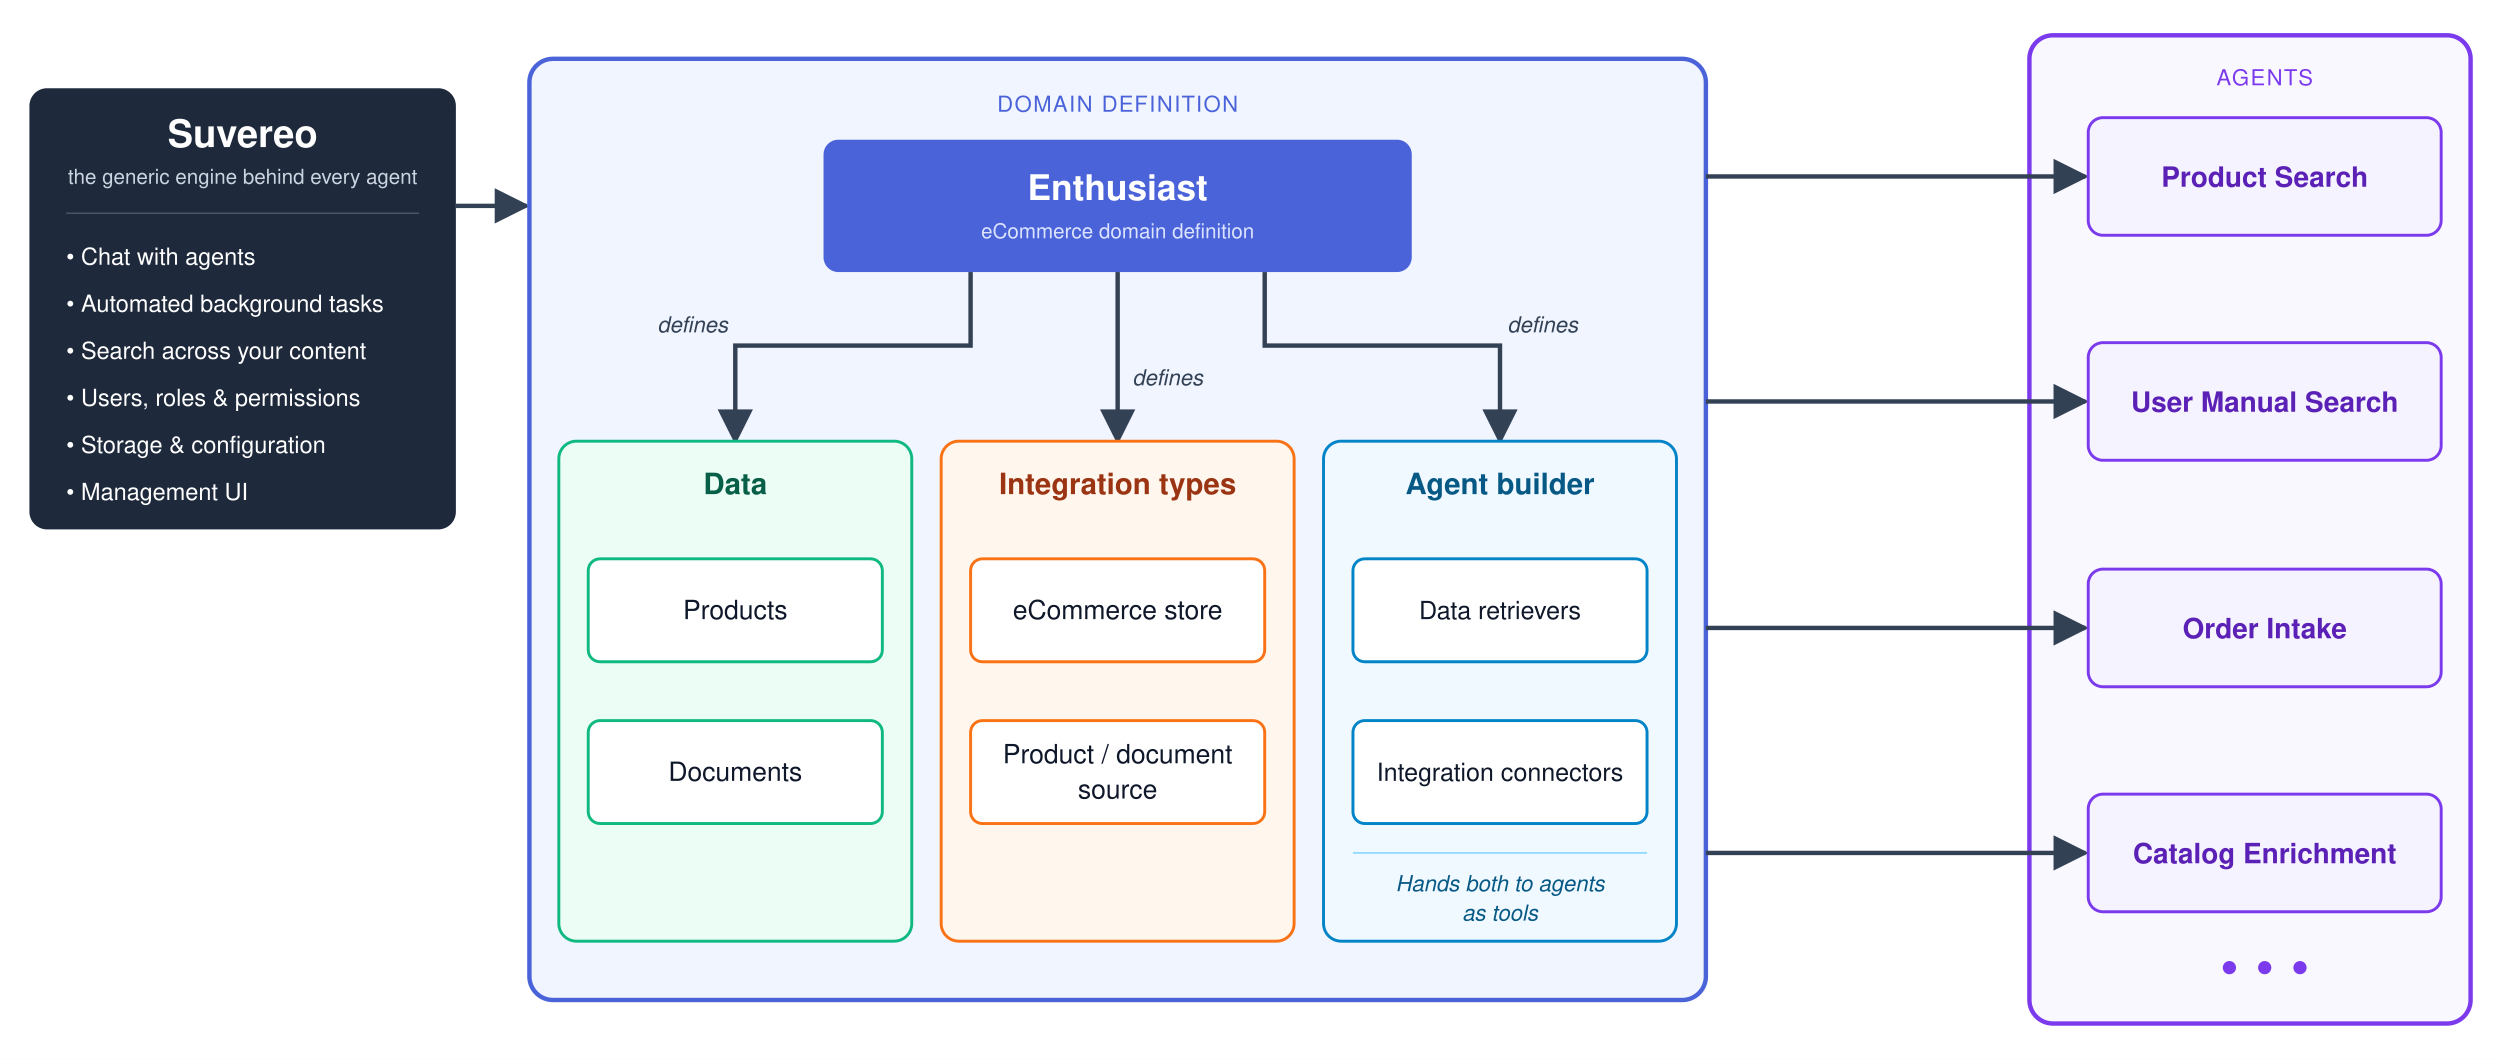
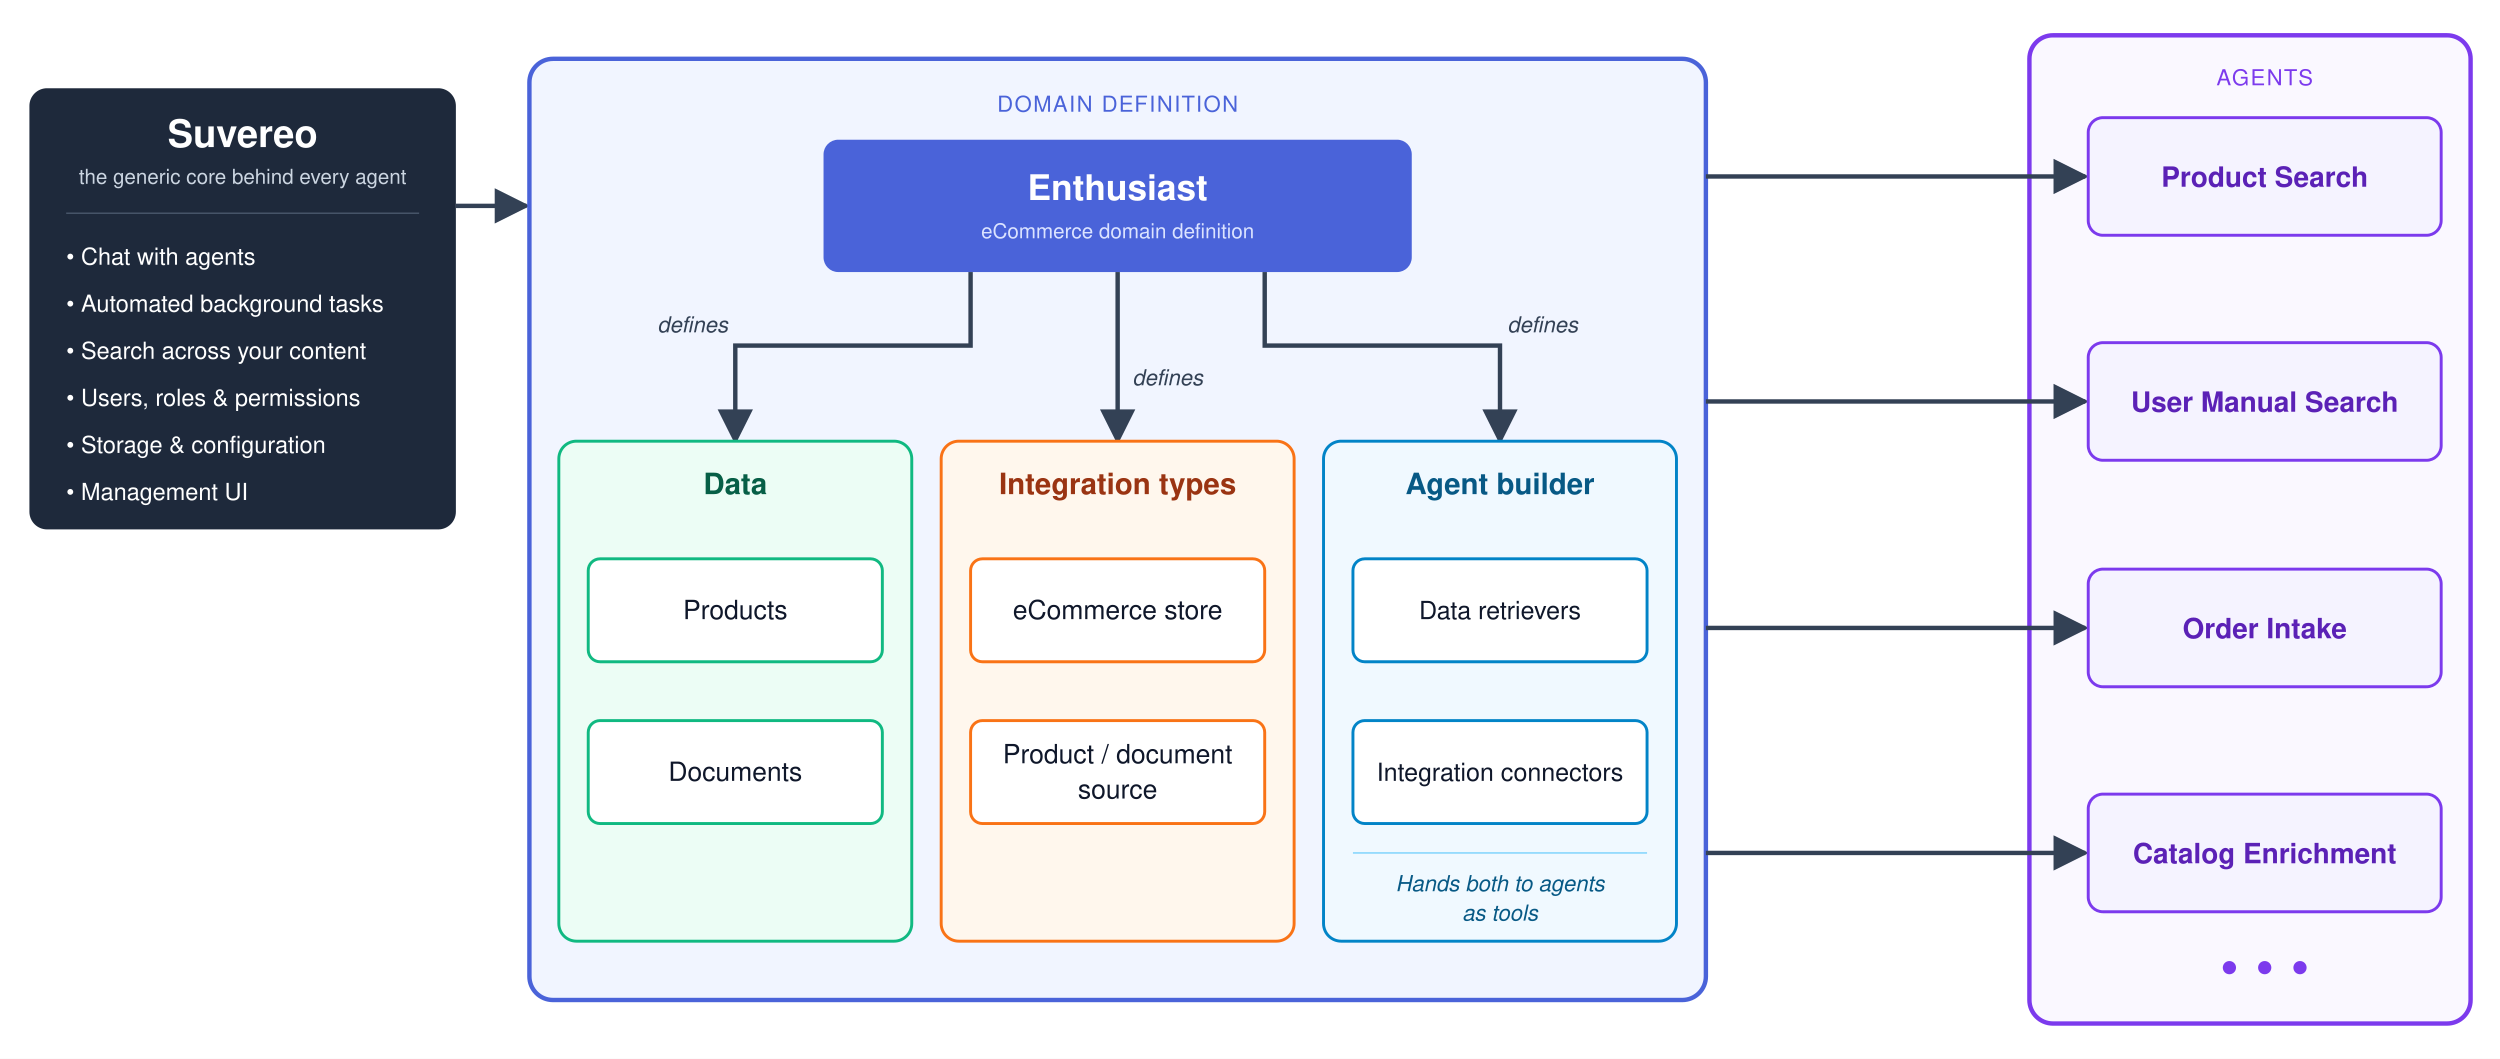
<svg xmlns="http://www.w3.org/2000/svg" width="1700" height="720" viewBox="0 0 1700 720" font-family="Helvetica, Arial, sans-serif">
  <defs>
    <marker id="arrow" viewBox="0 0 10 10" refX="9" refY="5" markerWidth="8" markerHeight="8" orient="auto-start-reverse">
      <path d="M0,0 L10,5 L0,10 z" fill="#334155" />
    </marker>
  </defs>
  <rect width="1700" height="720" fill="#ffffff" />
  <rect x="1380" y="24" width="300" height="672" rx="16" fill="#faf8ff" stroke="#7c3aed" stroke-width="3" />
  <text x="1540" y="58" text-anchor="middle" font-size="15" fill="#7c3aed" letter-spacing="1">AGENTS</text>
  <rect x="20" y="60" width="290" height="300" rx="12" fill="#1e293b" />
  <text x="165" y="100" text-anchor="middle" font-size="26" font-weight="700" fill="#fff">Suvereo</text>
-   <text x="165" y="125" text-anchor="middle" font-size="14" fill="#cbd5e1">the generic engine behind every agent</text>
+   <text x="165" y="125" text-anchor="middle" font-size="14" fill="#cbd5e1">the generic core behind every agent</text>
  <line x1="45" y1="145" x2="285" y2="145" stroke="#475569" stroke-width="1" />
  <g font-size="16" fill="#fff">
    <text x="45" y="180">• Chat with agents</text>
    <text x="45" y="212">• Automated background tasks</text>
    <text x="45" y="244">• Search across your content</text>
    <text x="45" y="276">• Users, roles &amp; permissions</text>
    <text x="45" y="308">• Storage &amp; configuration</text>
    <text x="45" y="340">• Management UI</text>
  </g>
  <line x1="310" y1="140" x2="358" y2="140" stroke="#334155" stroke-width="3" marker-end="url(#arrow)" />
  <rect x="360" y="40" width="800" height="640" rx="16" fill="#f1f5ff" stroke="#4a63d9" stroke-width="3" />
  <text x="760" y="76" text-anchor="middle" font-size="15" fill="#4a63d9" letter-spacing="1">DOMAIN DEFINITION</text>
  <rect x="560" y="95" width="400" height="90" rx="10" fill="#4a63d9" />
  <text x="760" y="136" text-anchor="middle" font-size="24" font-weight="700" fill="#fff">Enthusiast</text>
  <text x="760" y="162" text-anchor="middle" font-size="14" fill="#dbe3ff">eCommerce domain definition</text>
  <path d="M660,185 L660,235 L500,235 L500,300" fill="none" stroke="#334155" stroke-width="3" marker-end="url(#arrow)" />
  <path d="M760,185 L760,300" fill="none" stroke="#334155" stroke-width="3" marker-end="url(#arrow)" />
  <path d="M860,185 L860,235 L1020,235 L1020,300" fill="none" stroke="#334155" stroke-width="3" marker-end="url(#arrow)" />
  <g font-size="15" font-style="italic" fill="#334155">
    <text x="495" y="226" text-anchor="end">defines</text>
    <text x="770" y="262">defines</text>
    <text x="1025" y="226">defines</text>
  </g>
  <rect x="380" y="300" width="240" height="340" rx="12" fill="#ecfdf5" stroke="#10b981" stroke-width="2" />
  <text x="500" y="336" text-anchor="middle" font-size="20" font-weight="700" fill="#065f46">Data</text>
  <rect x="400" y="380" width="200" height="70" rx="8" fill="#fff" stroke="#10b981" stroke-width="2" />
  <text x="500" y="421" text-anchor="middle" font-size="18" fill="#0f172a">Products</text>
  <rect x="400" y="490" width="200" height="70" rx="8" fill="#fff" stroke="#10b981" stroke-width="2" />
  <text x="500" y="531" text-anchor="middle" font-size="18" fill="#0f172a">Documents</text>
  <rect x="640" y="300" width="240" height="340" rx="12" fill="#fff7ed" stroke="#f97316" stroke-width="2" />
  <text x="760" y="336" text-anchor="middle" font-size="20" font-weight="700" fill="#9a3412">Integration types</text>
  <rect x="660" y="380" width="200" height="70" rx="8" fill="#fff" stroke="#f97316" stroke-width="2" />
  <text x="760" y="421" text-anchor="middle" font-size="18" fill="#0f172a">eCommerce store</text>
  <rect x="660" y="490" width="200" height="70" rx="8" fill="#fff" stroke="#f97316" stroke-width="2" />
  <text x="760" y="519" text-anchor="middle" font-size="18" fill="#0f172a">Product / document</text>
  <text x="760" y="543" text-anchor="middle" font-size="18" fill="#0f172a">source</text>
  <rect x="900" y="300" width="240" height="340" rx="12" fill="#f0f9ff" stroke="#0284c7" stroke-width="2" />
  <text x="1020" y="336" text-anchor="middle" font-size="20" font-weight="700" fill="#075985">Agent builder</text>
  <rect x="920" y="380" width="200" height="70" rx="8" fill="#fff" stroke="#0284c7" stroke-width="2" />
  <text x="1020" y="421" text-anchor="middle" font-size="17" fill="#0f172a">Data retrievers</text>
  <rect x="920" y="490" width="200" height="70" rx="8" fill="#fff" stroke="#0284c7" stroke-width="2" />
  <text x="1020" y="531" text-anchor="middle" font-size="17" fill="#0f172a">Integration connectors</text>
  <line x1="920" y1="580" x2="1120" y2="580" stroke="#7dd3fc" stroke-width="1" />
  <text x="1020" y="606" text-anchor="middle" font-size="15" font-style="italic" fill="#075985">Hands both to agents</text>
  <text x="1020" y="626" text-anchor="middle" font-size="15" font-style="italic" fill="#075985">as tools</text>
  <line x1="1160" y1="120" x2="1418" y2="120" stroke="#334155" stroke-width="3" marker-end="url(#arrow)" />
  <line x1="1160" y1="273" x2="1418" y2="273" stroke="#334155" stroke-width="3" marker-end="url(#arrow)" />
  <line x1="1160" y1="427" x2="1418" y2="427" stroke="#334155" stroke-width="3" marker-end="url(#arrow)" />
  <line x1="1160" y1="580" x2="1418" y2="580" stroke="#334155" stroke-width="3" marker-end="url(#arrow)" />
  <rect x="1420" y="80" width="240" height="80" rx="10" fill="#f5f3ff" stroke="#7c3aed" stroke-width="2" />
  <text x="1540" y="127" text-anchor="middle" font-size="19" font-weight="700" fill="#5b21b6">Product Search</text>
  <rect x="1420" y="233" width="240" height="80" rx="10" fill="#f5f3ff" stroke="#7c3aed" stroke-width="2" />
  <text x="1540" y="280" text-anchor="middle" font-size="19" font-weight="700" fill="#5b21b6">User Manual Search</text>
  <rect x="1420" y="387" width="240" height="80" rx="10" fill="#f5f3ff" stroke="#7c3aed" stroke-width="2" />
  <text x="1540" y="434" text-anchor="middle" font-size="19" font-weight="700" fill="#5b21b6">Order Intake</text>
  <rect x="1420" y="540" width="240" height="80" rx="10" fill="#f5f3ff" stroke="#7c3aed" stroke-width="2" />
  <text x="1540" y="587" text-anchor="middle" font-size="19" font-weight="700" fill="#5b21b6">Catalog Enrichment</text>
  <circle cx="1516" cy="658" r="4.5" fill="#7c3aed" />
  <circle cx="1540" cy="658" r="4.5" fill="#7c3aed" />
  <circle cx="1564" cy="658" r="4.5" fill="#7c3aed" />
</svg>
